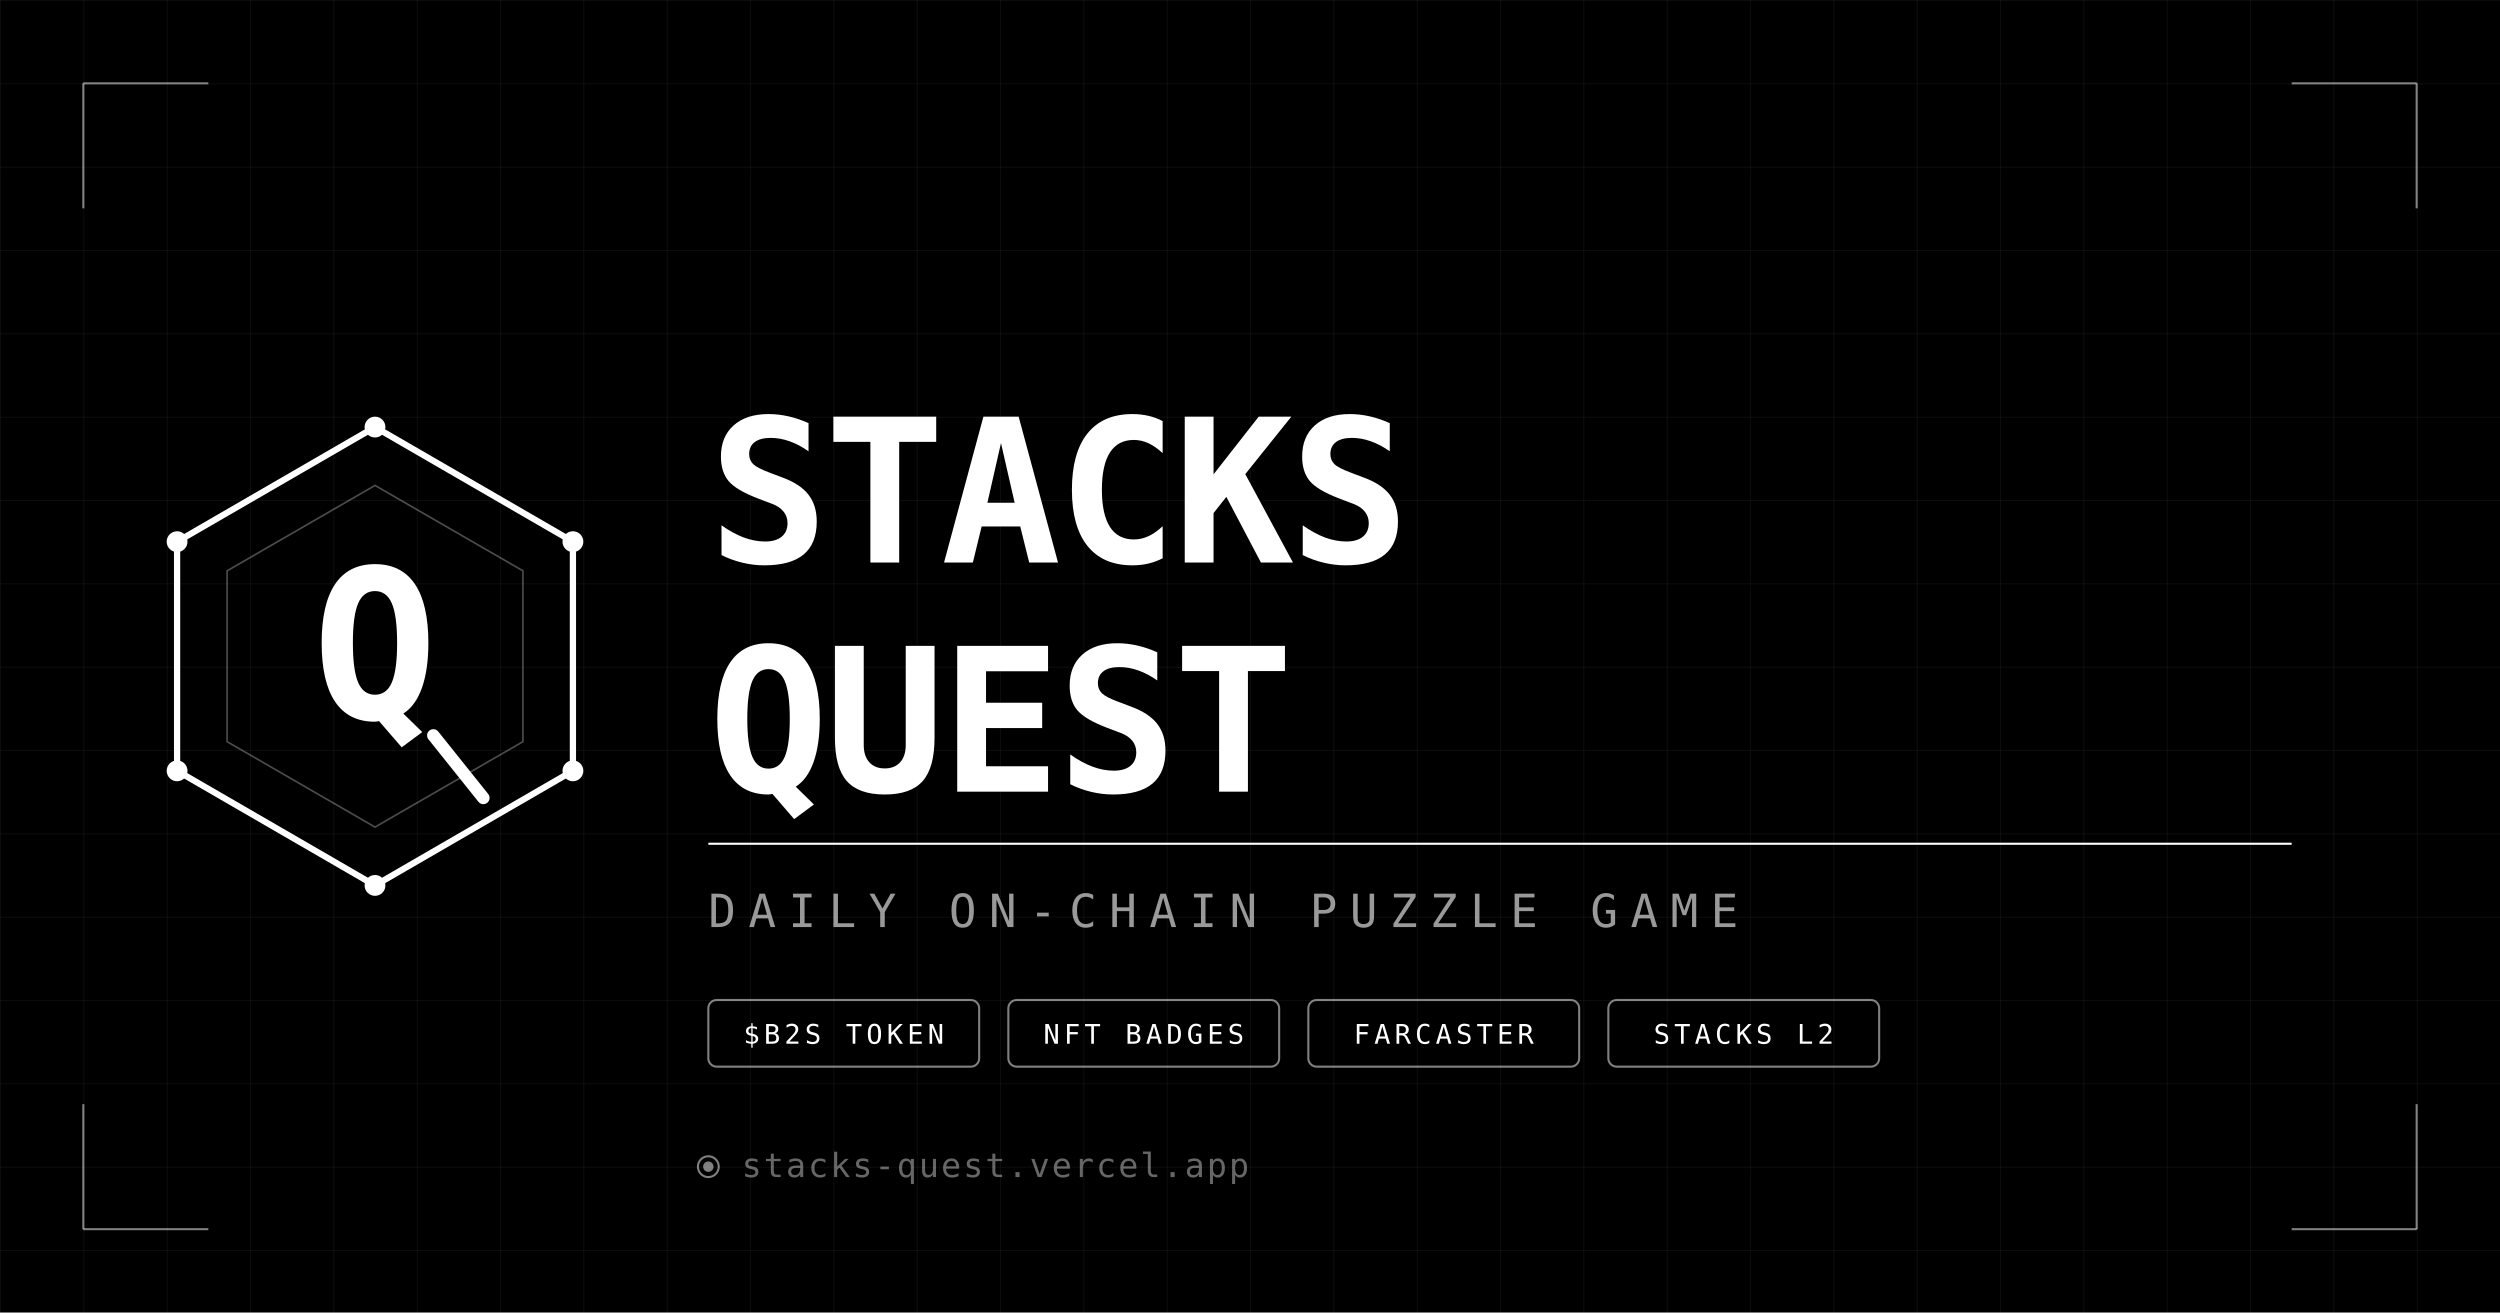
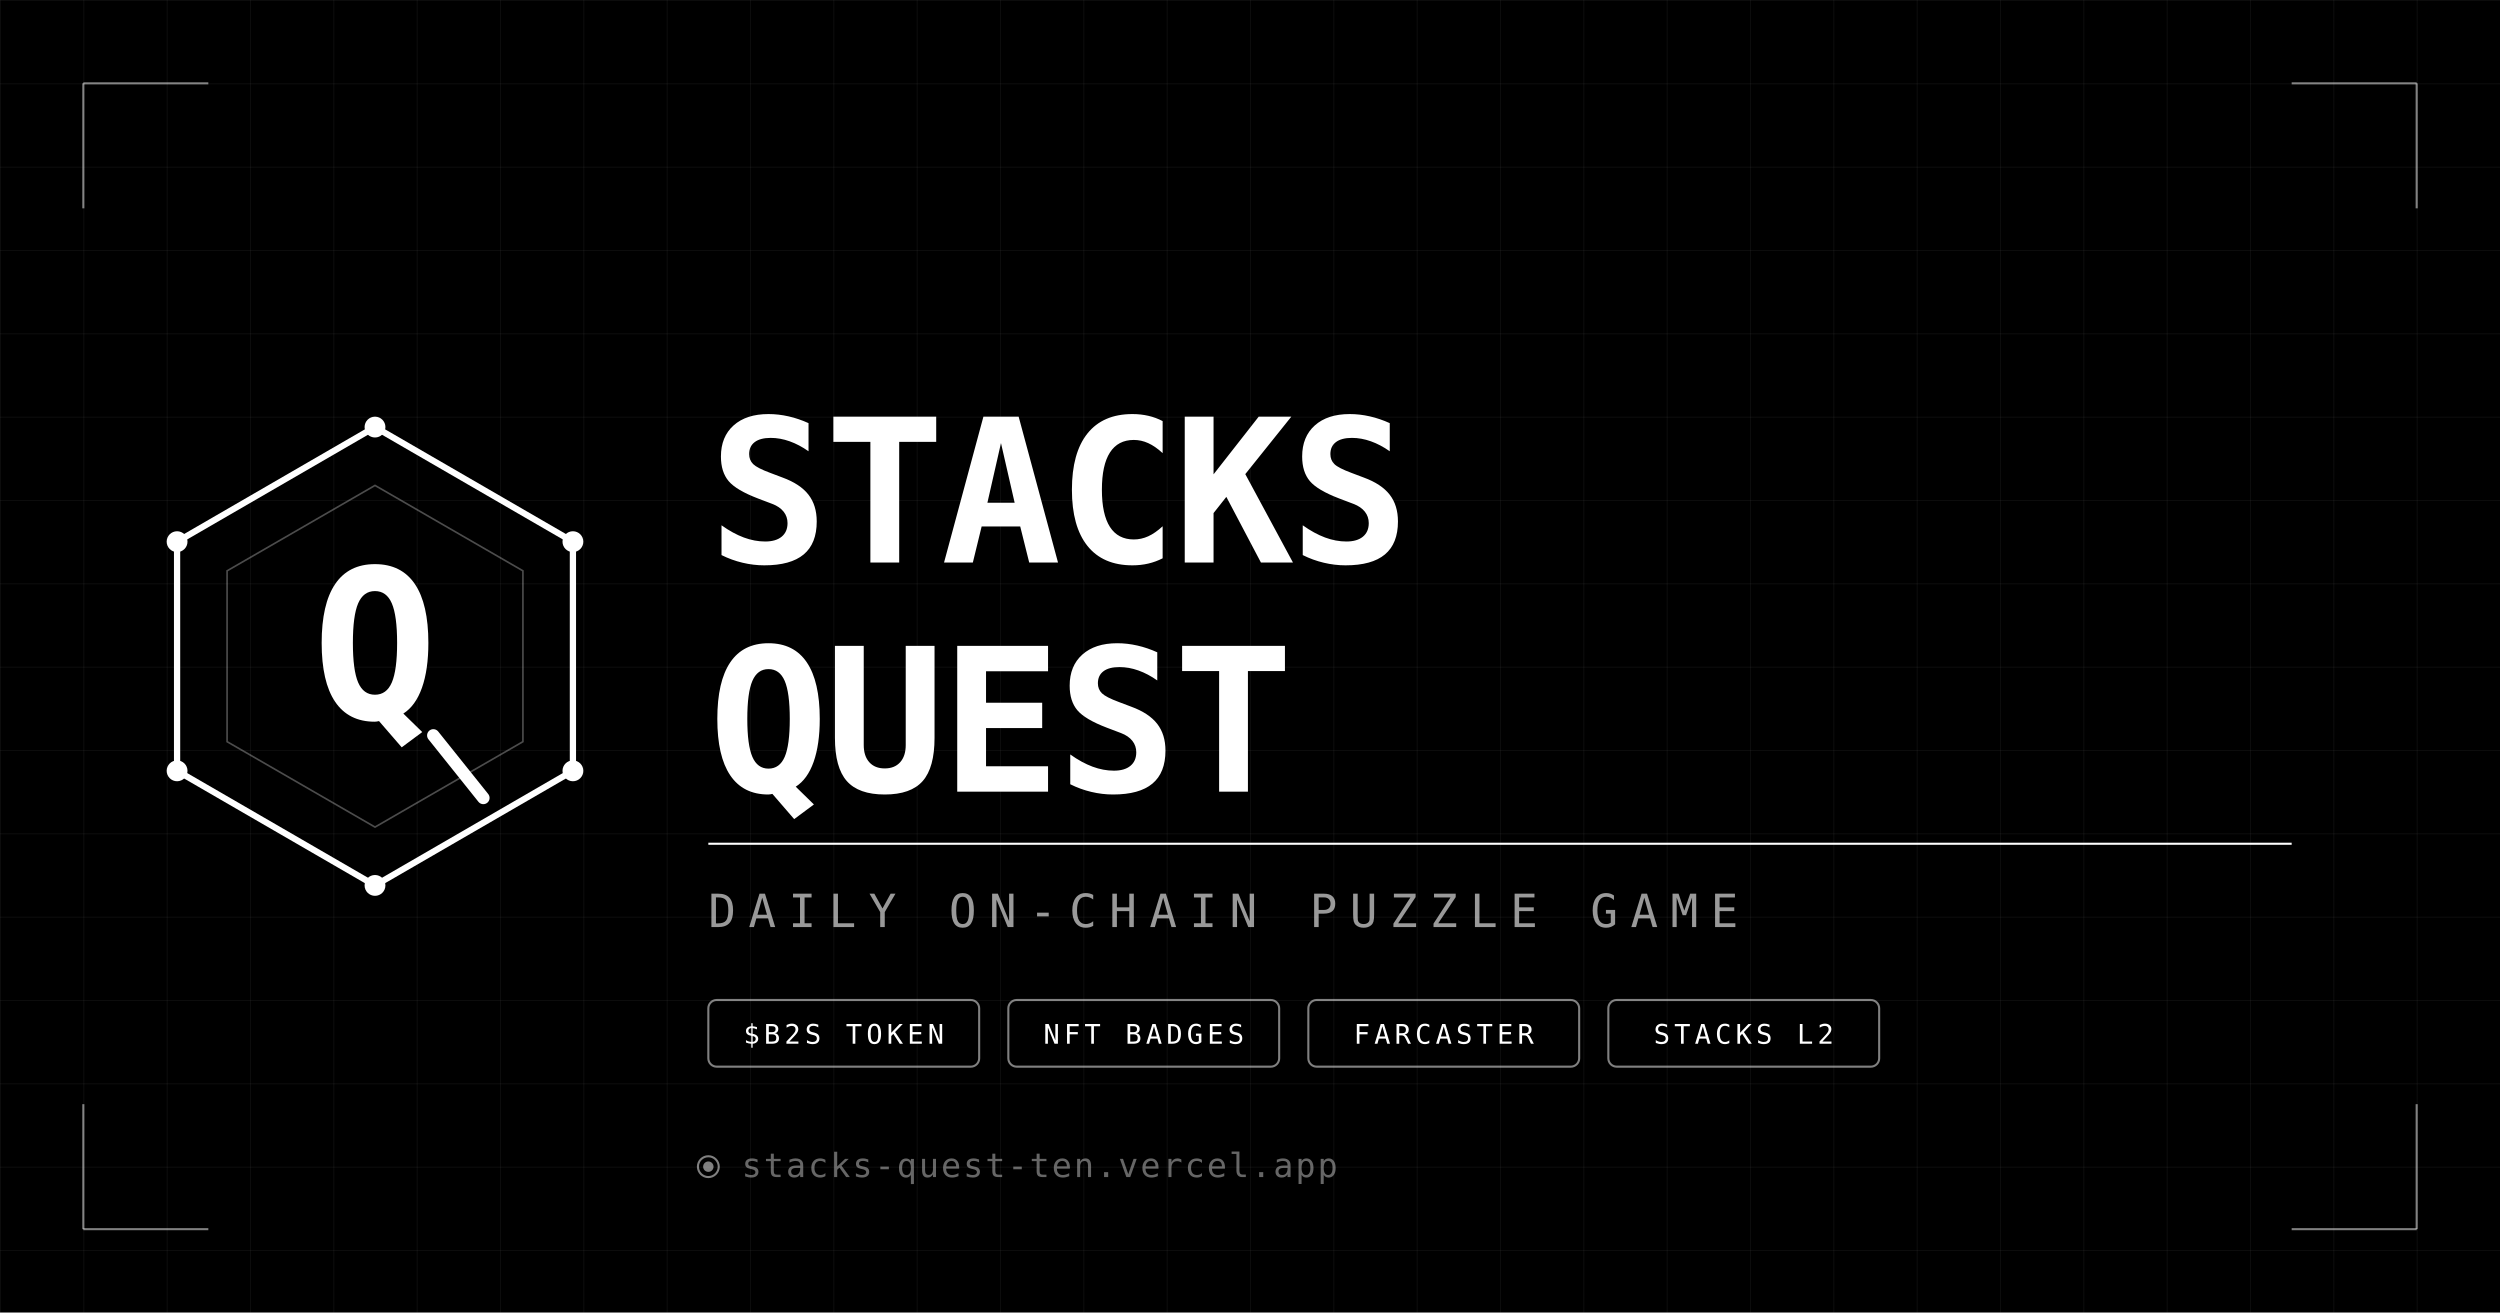
<svg xmlns="http://www.w3.org/2000/svg" width="1200" height="630" viewBox="0 0 1200 630">
  <rect width="1200" height="630" fill="#000000" />
  <defs>
    <pattern id="grid" width="40" height="40" patternUnits="userSpaceOnUse">
      <path d="M 40 0 L 0 0 0 40" fill="none" stroke="#ffffff" stroke-width="0.15" opacity="0.3" />
    </pattern>
  </defs>
  <rect width="1200" height="630" fill="url(#grid)" />
  <line x1="40" y1="40" x2="100" y2="40" stroke="#ffffff" stroke-width="1" opacity="0.5" />
  <line x1="40" y1="40" x2="40" y2="100" stroke="#ffffff" stroke-width="1" opacity="0.5" />
  <line x1="1160" y1="40" x2="1100" y2="40" stroke="#ffffff" stroke-width="1" opacity="0.5" />
  <line x1="1160" y1="40" x2="1160" y2="100" stroke="#ffffff" stroke-width="1" opacity="0.5" />
  <line x1="40" y1="590" x2="100" y2="590" stroke="#ffffff" stroke-width="1" opacity="0.5" />
  <line x1="40" y1="590" x2="40" y2="530" stroke="#ffffff" stroke-width="1" opacity="0.5" />
  <line x1="1160" y1="590" x2="1100" y2="590" stroke="#ffffff" stroke-width="1" opacity="0.5" />
  <line x1="1160" y1="590" x2="1160" y2="530" stroke="#ffffff" stroke-width="1" opacity="0.5" />
  <g transform="translate(180, 315)">
    <polygon points="0,-110 95,-55 95,55 0,110 -95,55 -95,-55" fill="none" stroke="#ffffff" stroke-width="3" />
    <polygon points="0,-82 71,-41 71,41 0,82 -71,41 -71,-41" fill="none" stroke="#ffffff" stroke-width="0.8" opacity="0.3" />
    <text x="0" y="30" text-anchor="middle" style="font-family:monospace;font-size:100px;font-weight:700;fill:#ffffff;">Q</text>
    <line x1="28" y1="38" x2="52" y2="68" stroke="#ffffff" stroke-width="6" stroke-linecap="round" />
    <circle cx="0" cy="-110" r="5" fill="#ffffff" />
    <circle cx="95" cy="-55" r="5" fill="#ffffff" />
    <circle cx="95" cy="55" r="5" fill="#ffffff" />
    <circle cx="0" cy="110" r="5" fill="#ffffff" />
    <circle cx="-95" cy="55" r="5" fill="#ffffff" />
    <circle cx="-95" cy="-55" r="5" fill="#ffffff" />
    <polygon points="72,−88 76,−76 88,−76 78,−68 82,−56 72,−64 62,−56 66,−68 56,−76 68,−76" fill="#ffffff" />
  </g>
  <text x="340" y="270" style="font-family:monospace;font-size:96px;font-weight:700;fill:#ffffff;letter-spacing:-2px;">STACKS</text>
  <text x="340" y="380" style="font-family:monospace;font-size:96px;font-weight:700;fill:#ffffff;letter-spacing:-2px;">QUEST</text>
  <line x1="340" y1="405" x2="1100" y2="405" stroke="#ffffff" stroke-width="1" />
  <text x="340" y="445" style="font-family:monospace;font-size:22px;font-weight:400;fill:#ffffff;opacity:0.6;letter-spacing:6px;">DAILY ON-CHAIN PUZZLE GAME</text>
  <rect x="340" y="480" width="130" height="32" rx="4" fill="none" stroke="#ffffff" stroke-width="1" opacity="0.5" />
  <text x="405" y="501" text-anchor="middle" style="font-family:monospace;font-size:13px;fill:#ffffff;letter-spacing:2px;">$B2S TOKEN</text>
  <rect x="484" y="480" width="130" height="32" rx="4" fill="none" stroke="#ffffff" stroke-width="1" opacity="0.5" />
  <text x="549" y="501" text-anchor="middle" style="font-family:monospace;font-size:13px;fill:#ffffff;letter-spacing:2px;">NFT BADGES</text>
  <rect x="628" y="480" width="130" height="32" rx="4" fill="none" stroke="#ffffff" stroke-width="1" opacity="0.5" />
  <text x="693" y="501" text-anchor="middle" style="font-family:monospace;font-size:13px;fill:#ffffff;letter-spacing:2px;">FARCASTER</text>
  <rect x="772" y="480" width="130" height="32" rx="4" fill="none" stroke="#ffffff" stroke-width="1" opacity="0.5" />
  <text x="837" y="501" text-anchor="middle" style="font-family:monospace;font-size:13px;fill:#ffffff;letter-spacing:2px;">STACKS L2</text>
  <circle cx="340" cy="560" r="5" fill="none" stroke="#ffffff" stroke-width="1" opacity="0.5" />
  <circle cx="340" cy="560" r="2.5" fill="#ffffff" opacity="0.5" />
-   <text x="356" y="565" style="font-family:monospace;font-size:16px;fill:#ffffff;opacity:0.4;letter-spacing:1px;">stacks-quest.vercel.app</text>
+   <text x="356" y="565" style="font-family:monospace;font-size:16px;fill:#ffffff;opacity:0.4;letter-spacing:1px;">stacks-quest-ten.vercel.app</text>
</svg>
